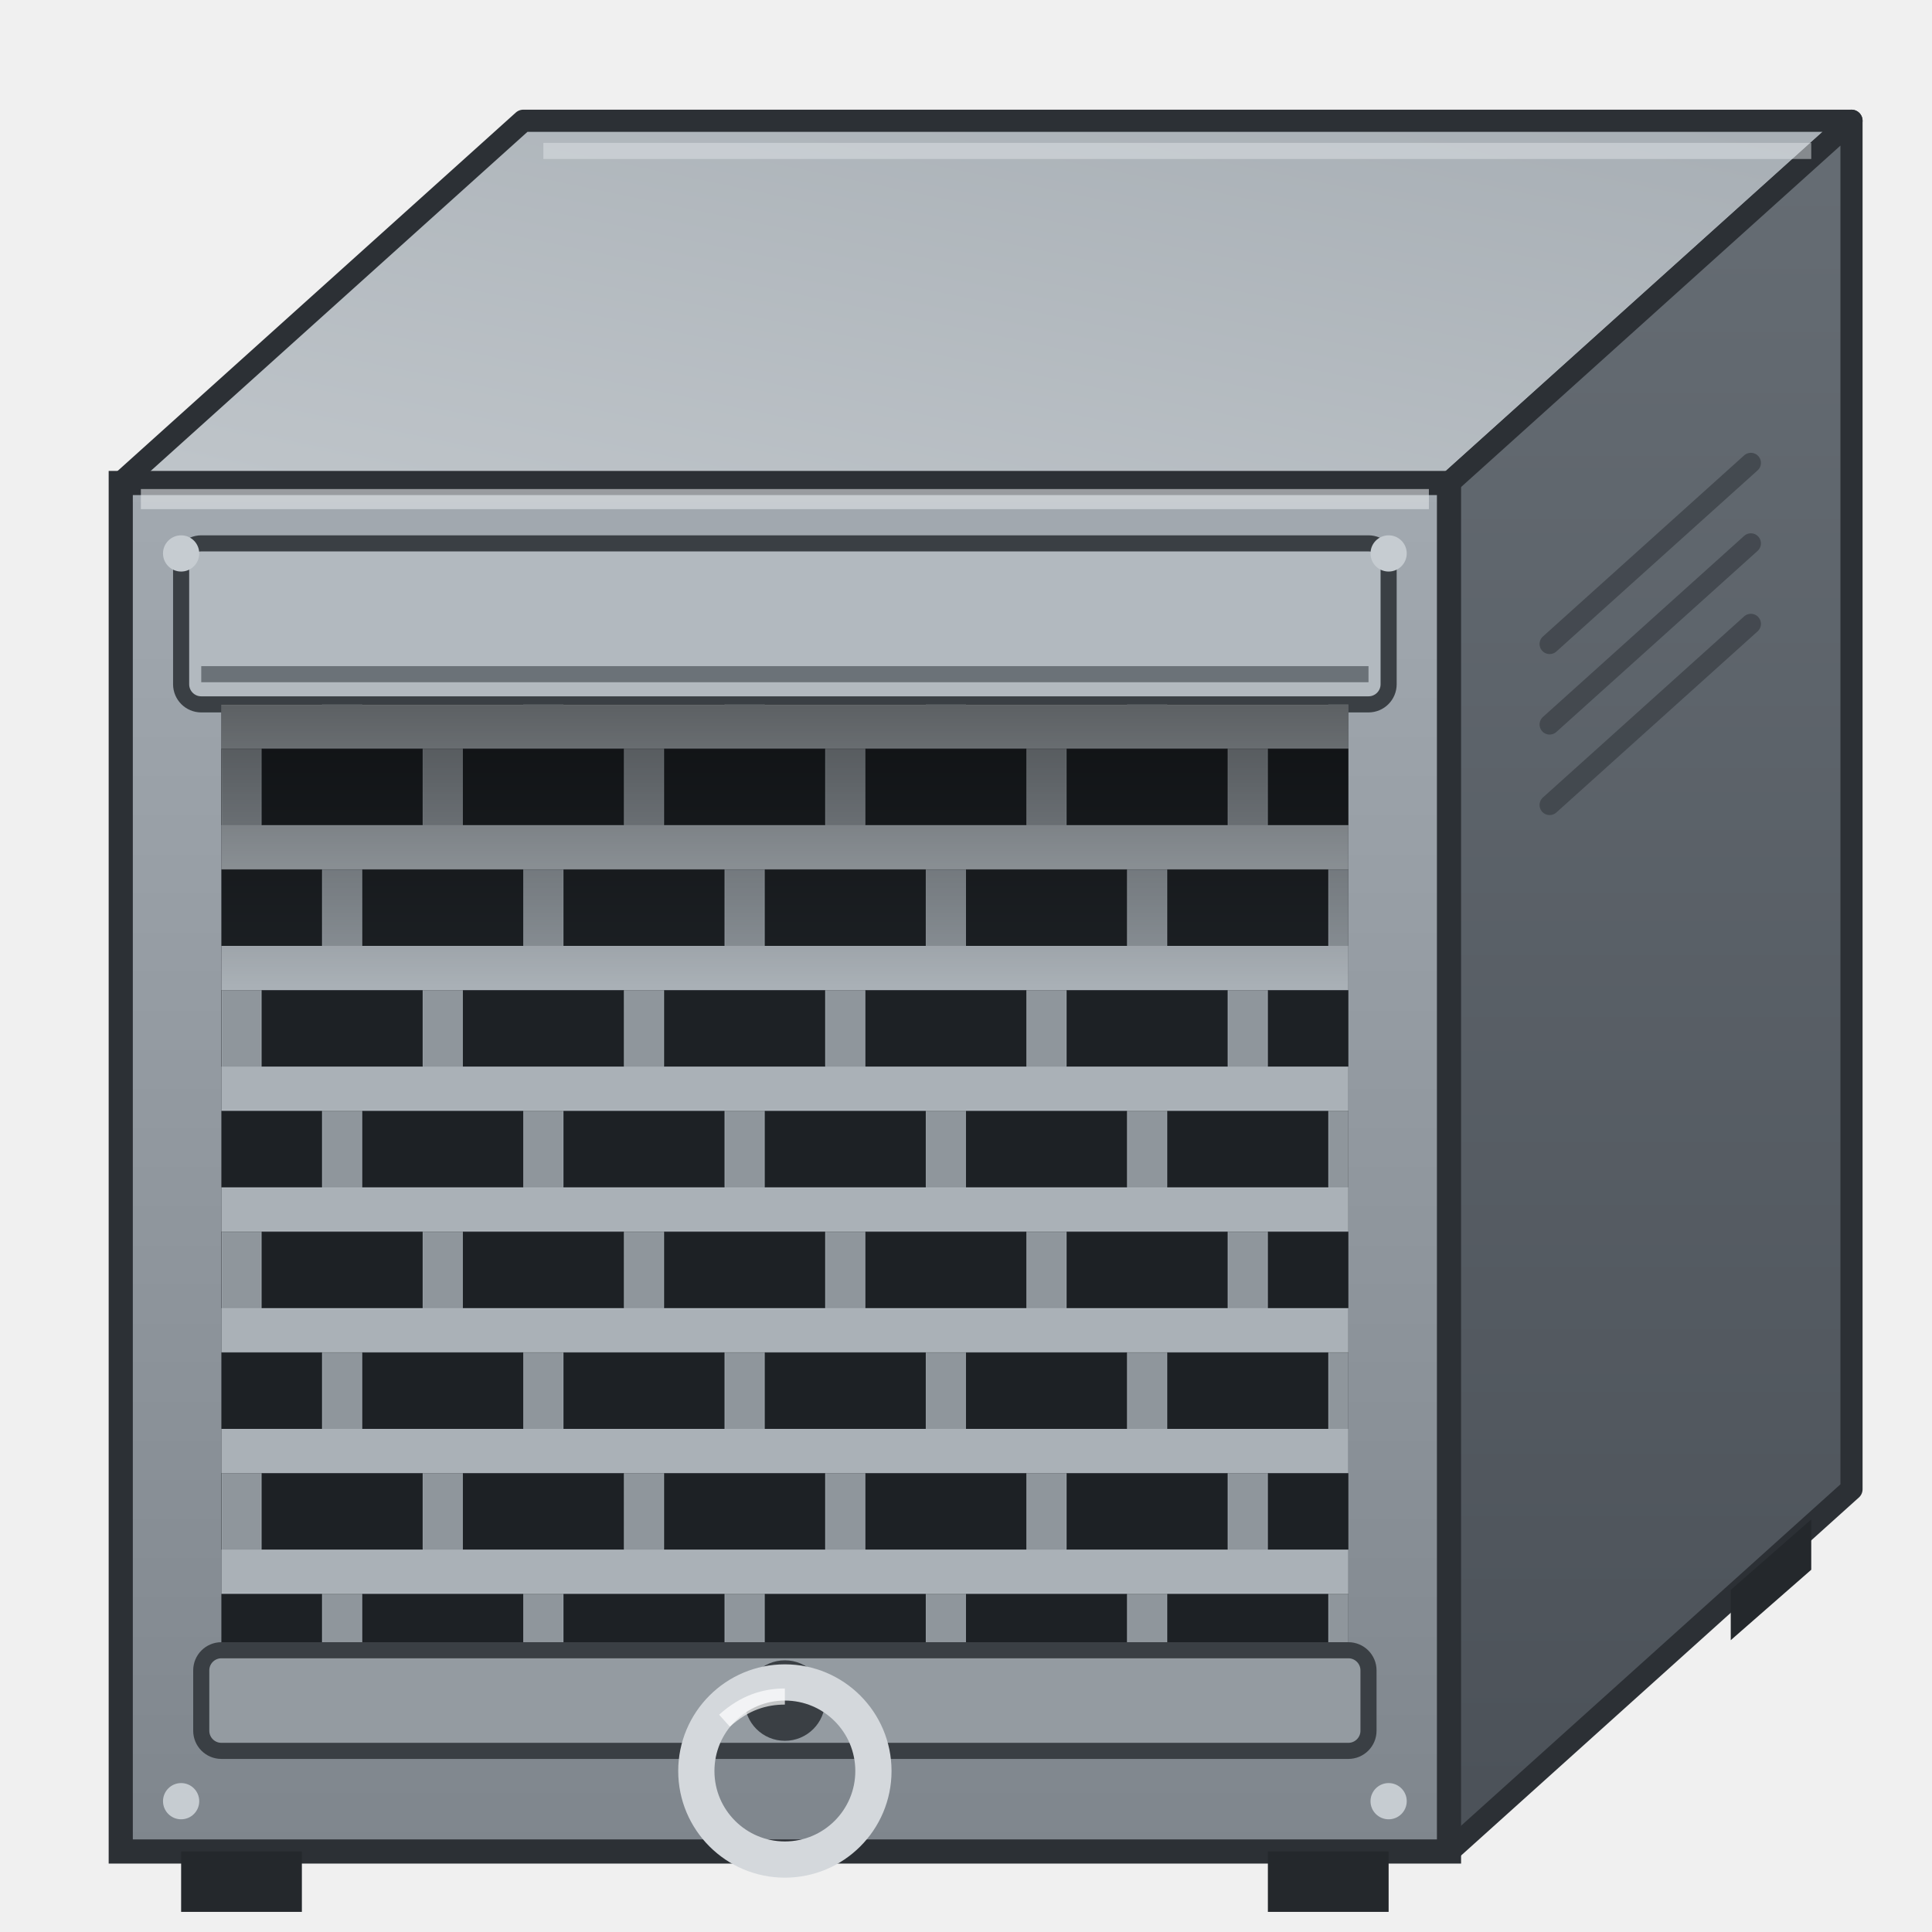
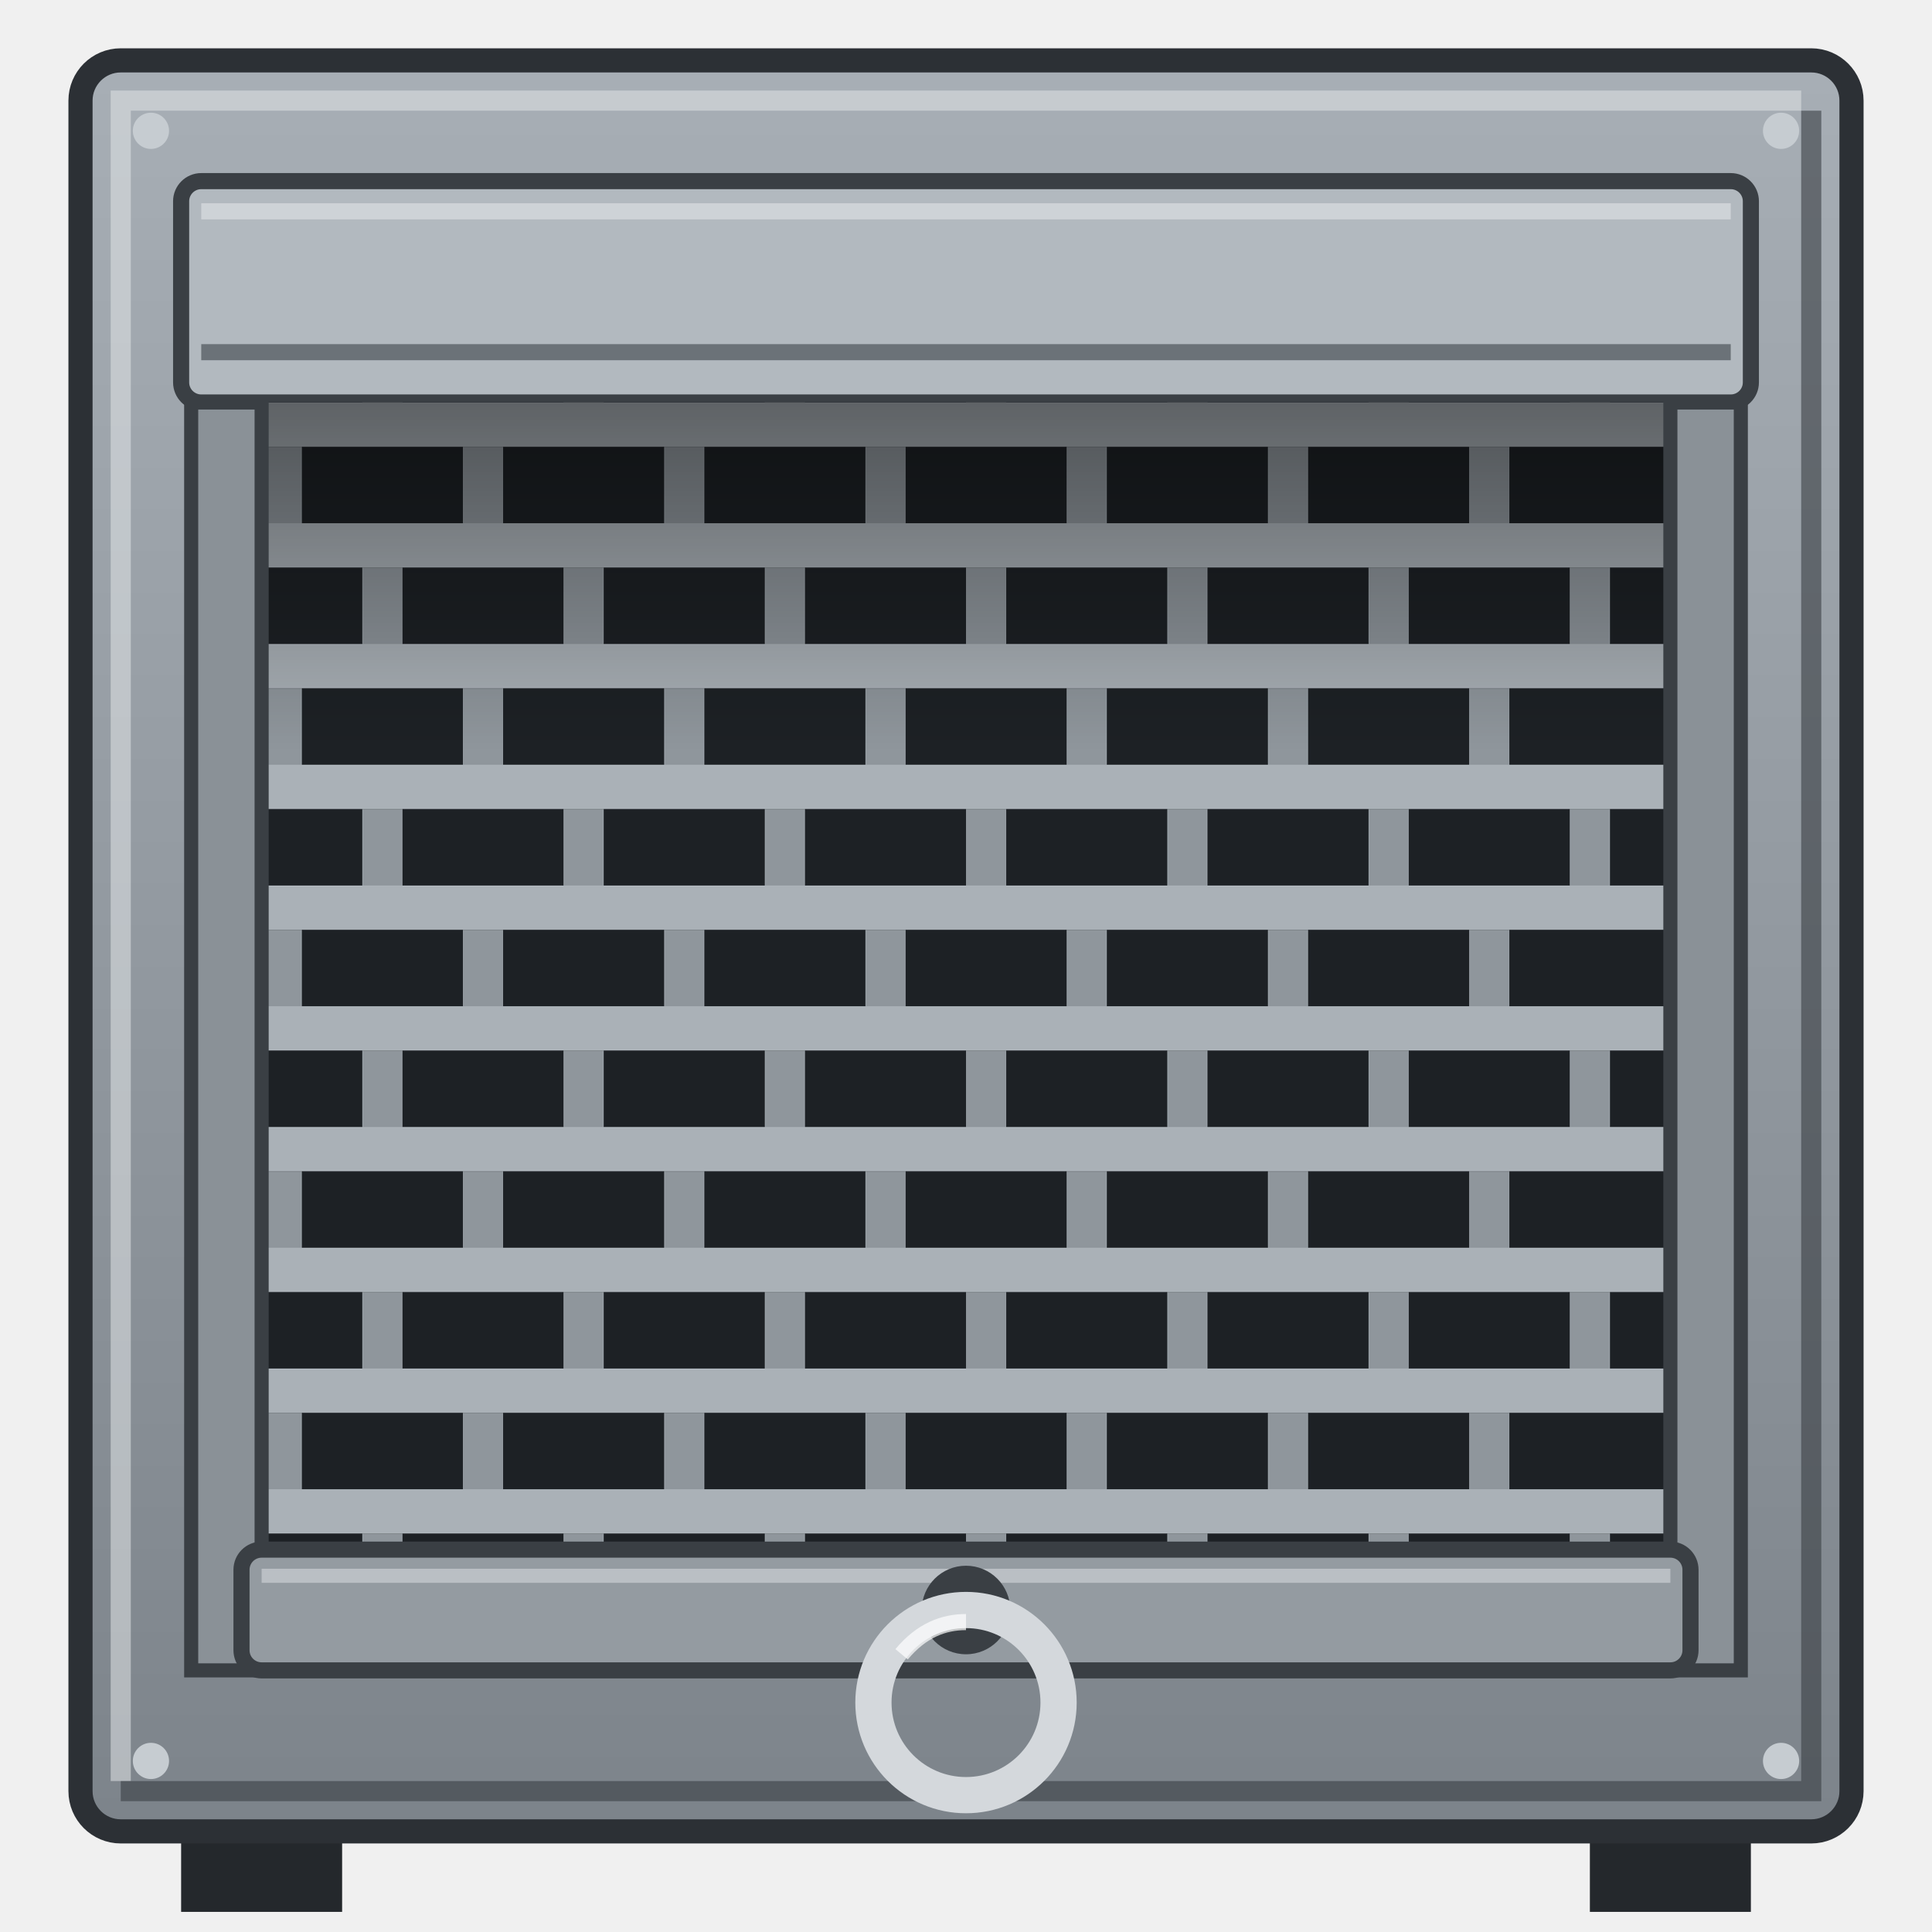
<svg xmlns="http://www.w3.org/2000/svg" viewBox="0 0 96 96">
  <defs>
-     <linearGradient id="front" x1="0" y1="0" x2="0" y2="1">
-       <stop offset="0" stop-color="#a2a9b0" />
-       <stop offset="1" stop-color="#7f868d" />
-     </linearGradient>
-     <linearGradient id="top" x1="0" y1="1" x2="1" y2="0">
-       <stop offset="0" stop-color="#bfc5ca" />
-       <stop offset="1" stop-color="#a7aeb4" />
-     </linearGradient>
-     <linearGradient id="side" x1="0" y1="0" x2="0" y2="1">
-       <stop offset="0" stop-color="#666d74" />
-       <stop offset="1" stop-color="#4b5158" />
+     <linearGradient id="steel" x1="0" y1="0" x2="0" y2="1">
+       <stop offset="0" stop-color="#a7aeb5" />
+       <stop offset="1" stop-color="#7d848b" />
    </linearGradient>
    <linearGradient id="dark" x1="0" y1="0" x2="0" y2="1">
      <stop offset="0" stop-color="#000000" stop-opacity="0.45" />
      <stop offset="0.3" stop-color="#000000" stop-opacity="0" />
    </linearGradient>
-     <pattern id="grate" width="10" height="12" patternUnits="userSpaceOnUse" x="11" y="35">
+     <pattern id="grate" width="10" height="12" patternUnits="userSpaceOnUse" x="13" y="20">
      <rect width="10" height="2.2" fill="#aab1b7" />
      <rect y="6" width="10" height="2.2" fill="#aab1b7" />
      <rect y="2.2" width="2" height="3.8" fill="#8f969c" />
      <rect x="5" y="8.2" width="2" height="3.8" fill="#8f969c" />
    </pattern>
  </defs>
-   <path d="M6 24L26 6L92 6L72 24Z" fill="url(#top)" stroke="#2c3035" stroke-width="1.1" stroke-linejoin="round" />
-   <path d="M72 24L92 6L92 74L72 92Z" fill="url(#side)" stroke="#2c3035" stroke-width="1.1" stroke-linejoin="round" />
-   <rect x="6" y="24" width="66" height="68" fill="url(#front)" stroke="#2c3035" stroke-width="1.2" />
-   <path d="M7 24.8L71 24.8" stroke="#e1e5e8" stroke-opacity="0.6" stroke-width="1" />
-   <path d="M27 7.5L90 7.5" stroke="#e1e5e8" stroke-opacity="0.5" stroke-width="0.8" />
-   <g stroke="#3d4248" stroke-width="1" stroke-linecap="round" opacity="0.8">
-     <path d="M77 32L87 23" />
-     <path d="M77 36L87 27" />
-     <path d="M77 40L87 31" />
+   <g fill="#24282c">
+     <rect x="9" y="90" width="8" height="5" />
+     <rect x="79" y="90" width="8" height="5" />
  </g>
-   <rect x="9" y="27" width="60" height="8" rx="1" fill="#b2b9bf" stroke="#3a3f44" stroke-width="0.8" />
-   <path d="M10 33.5L68 33.5" stroke="#6b7278" stroke-width="0.8" />
-   <rect x="11" y="35" width="56" height="47" fill="#1d2125" />
-   <rect x="11" y="35" width="56" height="47" fill="url(#grate)" />
-   <rect x="11" y="35" width="56" height="47" fill="url(#dark)" />
-   <rect x="10" y="82" width="58" height="5" rx="1" fill="#949ba1" stroke="#3a3f44" stroke-width="0.8" />
-   <circle cx="39" cy="84.5" r="2" fill="#3a3f44" />
-   <circle cx="39" cy="88" r="4.4" fill="none" stroke="#d4d8dc" stroke-width="1.8" />
-   <path d="M36 85.5C37 84.6 38 84.3 39 84.3" fill="none" stroke="#ffffff" stroke-opacity="0.7" stroke-width="0.8" />
+   <rect x="4" y="3" width="88" height="88" rx="2" fill="url(#steel)" stroke="#2c3035" stroke-width="1.2" />
+   <path d="M6 88.5L6 5L89.5 5" fill="none" stroke="#dfe3e6" stroke-opacity="0.55" stroke-width="1" />
+   <path d="M6 89L90 89L90 5.5" fill="none" stroke="#3a3f44" stroke-opacity="0.6" stroke-width="1" />
+   <rect x="9" y="9" width="78" height="11" rx="1" fill="#b2b9bf" stroke="#3a3f44" stroke-width="0.8" />
+   <path d="M10 17.5L86 17.5" stroke="#6b7278" stroke-width="0.8" />
+   <path d="M10 10.5L86 10.5" stroke="#e1e5e8" stroke-opacity="0.6" stroke-width="0.8" />
+   <rect x="13" y="20" width="70" height="58" fill="#1d2125" />
+   <rect x="13" y="20" width="70" height="58" fill="url(#grate)" />
+   <rect x="13" y="20" width="70" height="58" fill="url(#dark)" />
+   <g fill="#8a9197" stroke="#3a3f44" stroke-width="0.7">
+     <rect x="9.5" y="20" width="3.5" height="63" />
+     <rect x="83" y="20" width="3.5" height="63" />
+   </g>
+   <rect x="12" y="77" width="72" height="6" rx="1" fill="#949ba1" stroke="#3a3f44" stroke-width="0.8" />
+   <path d="M13 78.3L83 78.3" stroke="#e1e5e8" stroke-opacity="0.5" stroke-width="0.7" />
+   <circle cx="48" cy="80" r="2.2" fill="#3a3f44" />
+   <circle cx="48" cy="84.6" r="4.6" fill="none" stroke="#d4d8dc" stroke-width="1.8" />
+   <path d="M44.8 82.2C45.8 81 46.9 80.6 48 80.6" fill="none" stroke="#ffffff" stroke-opacity="0.7" stroke-width="0.8" />
  <g fill="#c6ccd1">
-     <circle cx="9" cy="27.5" r="0.9" />
-     <circle cx="69" cy="27.5" r="0.9" />
-     <circle cx="9" cy="89.5" r="0.9" />
-     <circle cx="69" cy="89.5" r="0.9" />
-   </g>
-   <g fill="#24282c">
-     <rect x="9" y="92" width="6" height="3" />
-     <rect x="63" y="92" width="6" height="3" />
-     <path d="M86 79L90 75.5L90 78L86 81.5Z" />
+     <circle cx="7.5" cy="6.5" r="0.9" />
+     <circle cx="88.5" cy="6.5" r="0.9" />
+     <circle cx="7.5" cy="87.5" r="0.9" />
+     <circle cx="88.5" cy="87.5" r="0.9" />
  </g>
</svg>
